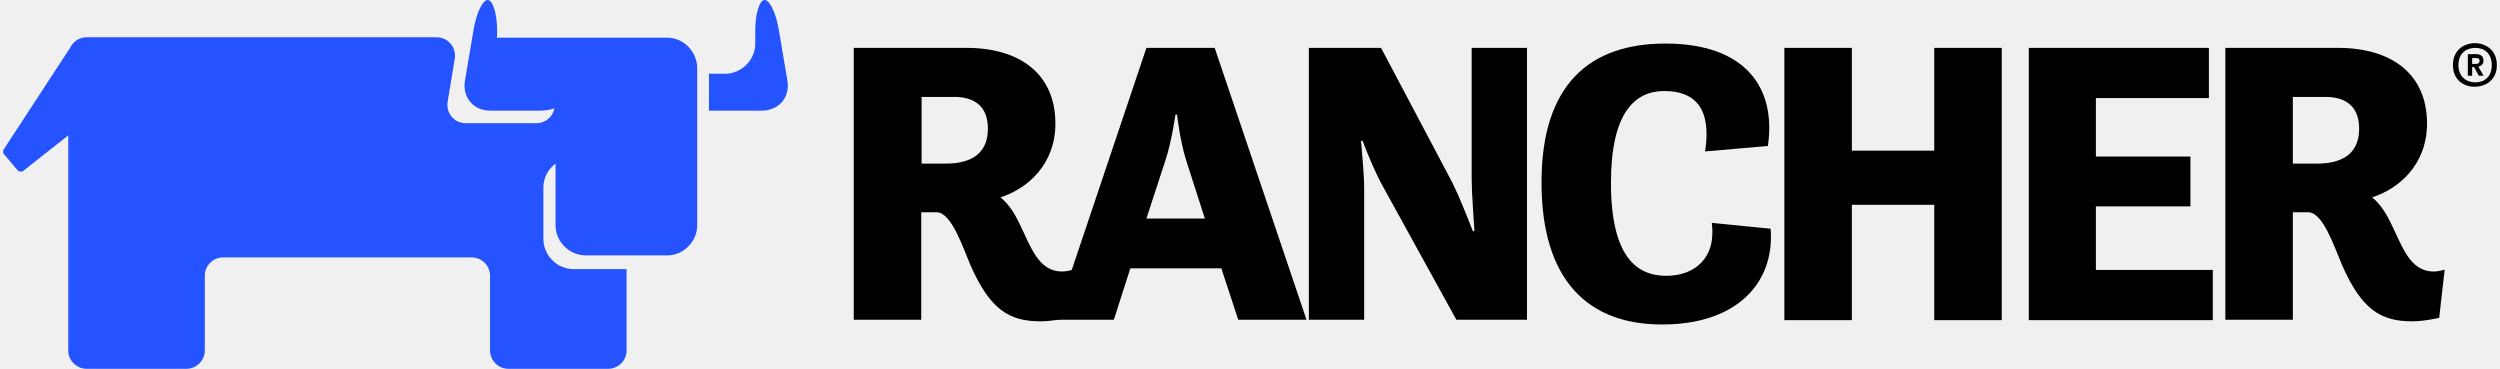
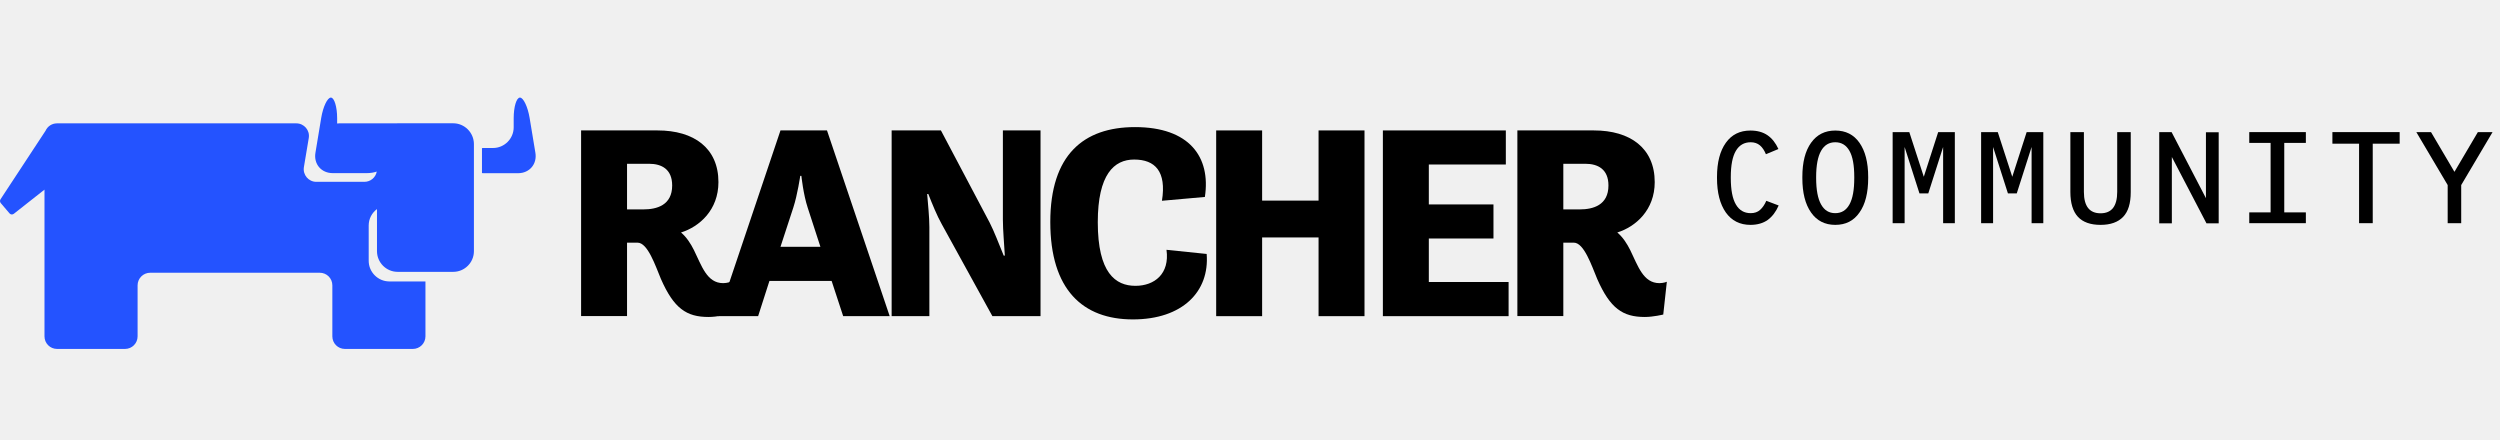
- <svg xmlns="http://www.w3.org/2000/svg" version="1.1" id="Layer_1" x="0px" y="0px" viewBox="0 0 637.2 93.8" style="enable-background:new 0 0 637.2 93.8;" xml:space="preserve">
-   <style type="text/css">
- 	.st0{fill:#2453FF;}
- 	.st1{fill:#000000;}
- 	.st2{fill:#CCCCCC;}
- 	.st3{fill:#B3B3B3;}
- 	.st4{fill:#FFFFFF;}
- </style>
-   <g>
-     <g>
-       <path class="st0" d="M200.7,20.6l-2.2-13c-0.7-4.2-2.3-7.6-3.6-7.6c-1.3,0-2.4,3.5-2.4,7.7v3.4c0,4.2-3.5,7.7-7.7,7.7h-3.4    c-0.2,0-0.5,0-0.7,0v9.4c0.2,0,0.5,0,0.7,0h12.8C198.5,28.2,201.4,24.8,200.7,20.6" />
-       <path class="st0" d="M170,9.6h-20.8c-0.2,0-0.3,0-0.5,0h-21.3c-0.3,0-0.5,0-0.7,0.1v-2c0-4.2-1.1-7.7-2.4-7.7    c-1.3,0-2.9,3.4-3.6,7.6l-2.2,13c-0.7,4.2,2.2,7.6,6.4,7.6h12.8c1.3,0,2.6-0.2,3.6-0.6c-0.4,2.2-2.3,3.8-4.6,3.8h-18    c-2.9,0-5.1-2.6-4.6-5.5l1.8-10.9c0.5-2.9-1.7-5.5-4.6-5.5H22.1c-1.9,0-3.5,1.1-4.3,2.8L1,38c-0.3,0.4-0.3,1,0.1,1.4l3.3,3.9    c0.4,0.5,1.1,0.6,1.6,0.2l11.4-9v54.8c0,2.6,2.1,4.7,4.7,4.7h25.4c2.6,0,4.7-2.1,4.7-4.7v-19c0-2.6,2.1-4.7,4.7-4.7h63.3    c2.6,0,4.7,2.1,4.7,4.7v19c0,2.6,2.1,4.7,4.7,4.7h25.4c2.6,0,4.7-2.1,4.7-4.7V68.6h-13.5c-4.2,0-7.7-3.5-7.7-7.7V47.8    c0-2.5,1.2-4.7,3.1-6.1v15.7c0,4.2,3.5,7.7,7.7,7.7H170c4.2,0,7.7-3.5,7.7-7.7v-40C177.7,13.1,174.2,9.6,170,9.6" />
+ <svg xmlns="http://www.w3.org/2000/svg" width="100%" height="100%" viewBox="0 0 1281 225" version="1.1" xml:space="preserve" style="fill-rule:evenodd;clip-rule:evenodd;stroke-linejoin:round;stroke-miterlimit:2;">
+   <rect id="Artboard1" x="0" y="0" width="1280.17" height="225" style="fill:none;" />
+   <g id="logo">
+     <g id="g6">
+       <path id="path5" d="M274.336,78.292l-2.958,-17.875c-0.958,-5.75 -3.208,-10.417 -4.958,-10.417c-1.792,0 -3.208,4.75 -3.208,10.583l0,4.667c0,5.792 -4.75,10.583 -10.583,10.583l-4.667,0c-0.333,0 -0.667,0 -1,0.042l0,12.833c0.333,0 0.667,0.042 1,0.042l17.583,0c5.792,-0.042 9.75,-4.708 8.792,-10.458" style="fill:#2453ff;fill-rule:nonzero;" />
+       <path id="path6" d="M232.211,63.167l-28.5,0c-0.25,0 -0.458,0 -0.708,0.042l-29.25,0c-0.333,0 -0.667,0.042 -1,0.083l0,-2.708c0,-5.792 -1.458,-10.583 -3.208,-10.583c-1.792,0 -4,4.708 -4.958,10.417l-2.958,17.875c-0.958,5.75 3,10.417 8.833,10.417l17.583,0c1.792,0 3.5,-0.292 5,-0.792c-0.542,3 -3.167,5.25 -6.333,5.25l-24.625,0c-4,0 -7,-3.583 -6.375,-7.5l2.5,-14.958c0.667,-3.917 -2.375,-7.5 -6.375,-7.5l-122.625,0c-2.625,0 -4.875,1.542 -5.875,3.792l-23.083,35.125c-0.375,0.583 -0.333,1.375 0.125,1.917l4.5,5.292c0.542,0.667 1.542,0.75 2.208,0.208l15.708,-12.375l0,75.167c0,3.583 2.875,6.458 6.458,6.458l34.792,0c3.583,0 6.458,-2.875 6.458,-6.458l0,-26.125c0,-3.542 2.875,-6.458 6.458,-6.458l86.875,0c3.583,0 6.458,2.875 6.458,6.458l0,26.125c0,3.583 2.875,6.458 6.458,6.458l34.792,0c3.542,0 6.458,-2.875 6.458,-6.458l0,-28.125l-18.5,0c-5.792,0 -10.583,-4.75 -10.583,-10.583l0,-18.083c0,-3.458 1.667,-6.5 4.25,-8.417l0,21.583c0,5.792 4.75,10.583 10.583,10.583l28.5,0c5.792,0 10.583,-4.75 10.583,-10.583l0,-54.958c-0.042,-5.792 -4.792,-10.583 -10.625,-10.583" style="fill:#2453ff;fill-rule:nonzero;" />
    </g>
-     <g>
-       <g>
-         <path class="st1" d="M217.7,12.2h28.6c13.6,0,22.7,6.6,22.7,19.3c0,10.4-7.1,16.6-14,18.8c2.1,1.7,3.6,4.1,4.8,6.6     c2.9,5.9,4.8,12.3,10.9,12.3c1.5,0,2.8-0.5,2.8-0.5L272.1,81c0,0-3.7,0.9-6.9,0.9c-8.2,0-12.9-3.2-17.8-14.2     c-2.1-4.9-4.9-13.6-8.7-13.6h-3.9v27.4h-17.2V12.2z M234.9,24.7v17h6.2c4.9,0,10.7-1.5,10.7-8.9c0-6.1-3.9-8.1-8.6-8.1H234.9z" />
-         <path class="st1" d="M292.2,12.2h17.4l23.4,69.3h-17.4l-4.3-13.1h-23.2l-4.2,13.1h-15L292.2,12.2z M292.2,55.7h14.9l-4.7-14.6     c-1.6-4.9-2.4-11.9-2.4-11.9h-0.4c0,0-1,7.1-2.6,11.8L292.2,55.7z" />
-         <path class="st1" d="M333.6,12.2H352l18.2,34.4c1.5,3,3.6,8.2,5.2,12.3h0.4c-0.2-3.9-0.7-9.4-0.7-13.5V12.2h14.1v69.3h-18     l-18.9-34.3c-1.7-3.1-3.6-7.6-5-11.3h-0.4c0.3,3.9,0.8,8.5,0.8,12.3v33.3h-14.1V12.2z" />
-         <path class="st1" d="M392.9,46.5c0-25.1,12.4-35.4,31.6-35.4c20.2,0,28.3,11.1,26.1,26.1l-16,1.4c1.7-11-2.6-15.4-10.4-15.4     c-7.5,0-13.6,5.5-13.6,23.4c0,18.9,6.6,23.7,14.1,23.7c7.1,0,12.8-4.4,11.6-13.5l15,1.5c1.1,14.1-9,24.4-27.5,24.4     C405,82.8,392.9,71.7,392.9,46.5" />
-         <polygon class="st1" points="454.8,12.2 472,12.2 472,38.4 493,38.4 493,12.2 510.2,12.2 510.2,81.6 493,81.6 493,52.2 472,52.2      472,81.6 454.8,81.6    " />
-         <polygon class="st1" points="517.1,12.2 563,12.2 563,25 534.2,25 534.2,39.9 558.3,39.9 558.3,52.6 534.2,52.6 534.2,68.8      564,68.8 564,81.6 517.1,81.6    " />
-         <path class="st1" d="M567.3,12.2h28.6c13.6,0,22.7,6.6,22.7,19.3c0,10.4-7.1,16.6-14,18.8c2.1,1.7,3.6,4.1,4.8,6.6     c2.9,5.9,4.8,12.3,10.9,12.3c1.5,0,2.8-0.5,2.8-0.5L621.7,81c0,0-3.7,0.9-6.9,0.9c-8.2,0-12.9-3.2-17.8-14.2     c-2.1-4.9-4.9-13.6-8.7-13.6h-3.9v27.4h-17.2V12.2z M584.4,24.7v17h6.2c4.9,0,10.7-1.5,10.7-8.9c0-6.1-3.9-8.1-8.6-8.1H584.4z" />
-       </g>
-       <g>
-         <path class="st1" d="M625.2,16.6c0-3.9,2.9-5.6,5.6-5.6c2.7,0,5.6,1.7,5.6,5.6c0,3.8-2.9,5.5-5.6,5.5     C628.2,22.2,625.2,20.5,625.2,16.6z M635.1,16.6c0-3.1-2-4.4-4.2-4.4c-2.2,0-4.3,1.3-4.3,4.4c0,3,2.1,4.4,4.3,4.4     C633.1,21,635.1,19.7,635.1,16.6z M629,13.8h2c1,0,2,0.3,2,1.7c0,0.8-0.6,1.3-1.3,1.5l1.3,2.3h-1.2l-1.2-2.2h-0.5v2.2H629V13.8z      M631.1,16.3c0.5,0,0.9-0.3,0.9-0.8c0-0.6-0.5-0.7-0.9-0.7h-1v1.5H631.1z" />
-       </g>
+     <path id="path10" d="M297.753,66.833l39.208,0c18.625,0 31.167,9.042 31.167,26.5c0,14.25 -9.708,22.833 -19.167,25.792c2.833,2.417 4.917,5.625 6.625,9.042c3.958,8.042 6.625,16.917 14.958,16.917c2.125,0 3.792,-0.708 3.792,-0.708l-1.833,16.792c0,0 -5.083,1.25 -9.458,1.25c-11.292,0 -17.75,-4.375 -24.375,-19.458c-2.833,-6.75 -6.75,-18.625 -12,-18.625l-5.375,0l0,37.625l-23.542,0l0,-95.125m23.542,17.042l0,23.417l8.458,0c6.75,0 14.667,-2.125 14.667,-12.25c0,-8.333 -5.375,-11.125 -11.833,-11.125l-11.292,0l0,-0.042Z" style="fill-rule:nonzero;" />
+     <path id="path11" d="M399.92,66.833l23.833,0l32.125,95.167l-23.833,0l-5.917,-18.042l-31.875,0l-5.792,18.042l-20.583,0l32.042,-95.167m0,59.625l20.458,0l-6.5,-20c-2.25,-6.75 -3.25,-16.333 -3.25,-16.333l-0.583,0c0,0 -1.417,9.708 -3.542,16.208l-6.583,20.125Z" style="fill-rule:nonzero;" />
+     <path id="path12" d="M456.878,66.833l25.25,0l24.958,47.208c2.125,4.083 4.917,11.292 7.208,16.917l0.583,0c-0.292,-5.375 -1,-12.958 -1,-18.458l0,-45.667l19.292,0l0,95.167l-24.667,0l-25.917,-47.083c-2.417,-4.25 -4.917,-10.417 -6.917,-15.5l-0.583,0c0.417,5.375 1.125,11.708 1.125,16.917l0,45.667l-19.333,0l0,-95.167" style="fill-rule:nonzero;" />
+     <path id="path13" d="M538.17,113.75c0,-34.375 17.042,-48.625 43.417,-48.625c27.75,0 38.917,15.208 35.792,35.792l-22,1.958c2.417,-15.083 -3.542,-21.125 -14.25,-21.125c-10.292,0 -18.625,7.625 -18.625,32.125c0,25.958 9.042,32.583 19.292,32.583c9.708,0 17.625,-6.083 15.917,-18.458l20.583,2.125c1.542,19.292 -12.417,33.542 -37.792,33.542c-25.667,0 -42.333,-15.208 -42.333,-49.917" style="fill-rule:nonzero;" />
+     <path id="polyline13" d="M623.17,66.833l23.542,0l0,35.958l28.917,0l0,-35.958l23.542,0l0,95.167l-23.542,0l0,-40.333l-28.917,0l0,40.333l-23.542,0l0,-95.167" style="fill-rule:nonzero;" />
+     <path id="polyline14" d="M708.586,66.833l63,0l0,17.458l-39.458,0l0,20.458l33.125,0l0,17.458l-33.125,0l0,22.292l40.875,0l0,17.5l-64.417,0l0,-95.167" style="fill-rule:nonzero;" />
+     <path id="path14" d="M777.503,66.833l39.208,0c18.625,0 31.167,9.042 31.167,26.5c0,14.25 -9.708,22.833 -19.167,25.792c2.833,2.417 4.917,5.625 6.625,9.042c3.958,8.042 6.625,16.917 14.958,16.917c2.125,0 3.792,-0.708 3.792,-0.708l-1.833,16.792c0,0 -5.083,1.25 -9.458,1.25c-11.292,0 -17.75,-4.375 -24.375,-19.458c-2.833,-6.75 -6.75,-18.625 -12,-18.625l-5.375,0l0,37.625l-23.542,0l0,-95.125m23.542,17.042l0,23.417l8.458,0c6.75,0 14.667,-2.125 14.667,-12.25c0,-8.333 -5.375,-11.125 -11.833,-11.125l-11.292,0l0,-0.042Z" style="fill-rule:nonzero;" />
+     <g transform="matrix(66.66667,0,0,66.66667,874.9927,114.3573)">
+       <path d="M0.329,0.013c-0.081,0 -0.144,-0.032 -0.189,-0.095c-0.045,-0.064 -0.068,-0.152 -0.068,-0.265l0,-0.008c0,-0.113 0.023,-0.2 0.068,-0.263c0.045,-0.063 0.108,-0.094 0.189,-0.094c0.052,0 0.096,0.012 0.131,0.036c0.035,0.024 0.063,0.06 0.084,0.106l-0.096,0.04c-0.012,-0.029 -0.027,-0.052 -0.046,-0.068c-0.019,-0.016 -0.043,-0.024 -0.071,-0.024c-0.05,0 -0.088,0.022 -0.114,0.066c-0.026,0.044 -0.039,0.111 -0.039,0.201l0,0.008c0,0.091 0.013,0.159 0.039,0.203c0.026,0.045 0.064,0.067 0.114,0.067c0.029,0 0.053,-0.008 0.072,-0.025c0.019,-0.017 0.035,-0.04 0.048,-0.07l0.095,0.036c-0.021,0.048 -0.049,0.085 -0.084,0.111c-0.035,0.025 -0.08,0.038 -0.133,0.038Z" style="fill-rule:nonzero;" />
+     </g>
+     <g transform="matrix(66.66667,0,0,66.66667,920.3255,114.3573)">
+       <path d="M0.301,0.013c-0.08,0 -0.142,-0.032 -0.186,-0.095c-0.045,-0.064 -0.067,-0.152 -0.067,-0.265l0,-0.008c0,-0.113 0.022,-0.2 0.067,-0.263c0.045,-0.063 0.107,-0.094 0.186,-0.094c0.08,0 0.142,0.031 0.186,0.094c0.044,0.063 0.067,0.15 0.067,0.263l0,0.008c0,0.113 -0.022,0.202 -0.067,0.265c-0.044,0.064 -0.106,0.095 -0.186,0.095Zm0,-0.09c0.048,0 0.084,-0.022 0.109,-0.067c0.025,-0.045 0.037,-0.112 0.037,-0.203l0,-0.008c0,-0.09 -0.012,-0.157 -0.037,-0.201c-0.025,-0.044 -0.061,-0.066 -0.109,-0.066c-0.048,0 -0.084,0.022 -0.109,0.066c-0.025,0.044 -0.038,0.111 -0.038,0.201l0,0.008c0,0.091 0.013,0.159 0.038,0.203c0.025,0.045 0.061,0.067 0.109,0.067Z" style="fill-rule:nonzero;" />
+     </g>
+     <g transform="matrix(66.66667,0,0,66.66667,965.6582,114.3573)">
+       <path d="M0.062,-0l0,-0.7l0.128,0l0.124,0.382l-0.025,0l0.123,-0.382l0.128,0l0,0.7l-0.09,-0l0,-0.645l0.019,0l-0.133,0.416l-0.068,-0l-0.133,-0.416l0.019,-0l0,0.645l-0.09,-0Z" style="fill-rule:nonzero;" />
+     </g>
+     <g transform="matrix(66.66667,0,0,66.66667,1010.991,114.3573)">
+       <path d="M0.062,-0l0,-0.7l0.128,0l0.124,0.382l-0.025,0l0.123,-0.382l0.128,0l0,0.7l-0.09,-0l0,-0.645l0.019,0l-0.133,0.416l-0.068,-0l-0.133,-0.416l0.019,-0l0,0.645l-0.09,-0Z" style="fill-rule:nonzero;" />
+     </g>
+     <g transform="matrix(66.66667,0,0,66.66667,1056.324,114.3573)">
+       <path d="M0.3,0.013c-0.078,0 -0.136,-0.021 -0.174,-0.062c-0.038,-0.041 -0.058,-0.105 -0.058,-0.19l0,-0.461l0.104,0l0,0.46c0,0.055 0.011,0.096 0.032,0.123c0.021,0.027 0.053,0.041 0.096,0.041c0.043,0 0.075,-0.014 0.096,-0.041c0.021,-0.027 0.032,-0.068 0.032,-0.123l0,-0.46l0.104,0l0,0.461c0,0.086 -0.019,0.149 -0.058,0.19c-0.039,0.041 -0.097,0.062 -0.174,0.062Z" style="fill-rule:nonzero;" />
+     </g>
+     <g transform="matrix(66.66667,0,0,66.66667,1101.656,114.3573)">
+       <path d="M0.071,-0l0,-0.7l0.095,0l0.301,0.579l-0.037,0.008l0,-0.586l0.098,0l0,0.7l-0.094,-0l-0.3,-0.575l0.034,-0.007l0,0.582l-0.098,-0Z" style="fill-rule:nonzero;" />
+     </g>
+     <g transform="matrix(66.66667,0,0,66.66667,1146.989,114.3573)">
+       <path d="M0.247,-0.033l0,-0.634l0.105,0l0,0.634l-0.105,0Zm-0.164,-0.584l0,-0.083l0.435,0l0,0.083l-0.435,0Zm-0,0.617l0,-0.083l0.435,0l0,0.083l-0.435,-0Z" style="fill-rule:nonzero;" />
+     </g>
+     <g transform="matrix(66.66667,0,0,66.66667,1192.322,114.3573)">
+       <path d="M0.247,-0l0,-0.656l0.105,0l0,0.656l-0.105,-0Zm-0.205,-0.611l0,-0.089l0.517,0l0,0.089l-0.517,0Z" style="fill-rule:nonzero;" />
+     </g>
+     <g transform="matrix(66.66667,0,0,66.66667,1237.655,114.3573)">
+       <path d="M0.248,-0l0,-0.293l-0.241,-0.407l0.113,0l0.201,0.341l-0.042,0l0.201,-0.341l0.113,0l-0.241,0.407l0,0.293l-0.104,-0Z" style="fill-rule:nonzero;" />
    </g>
  </g>
</svg>
